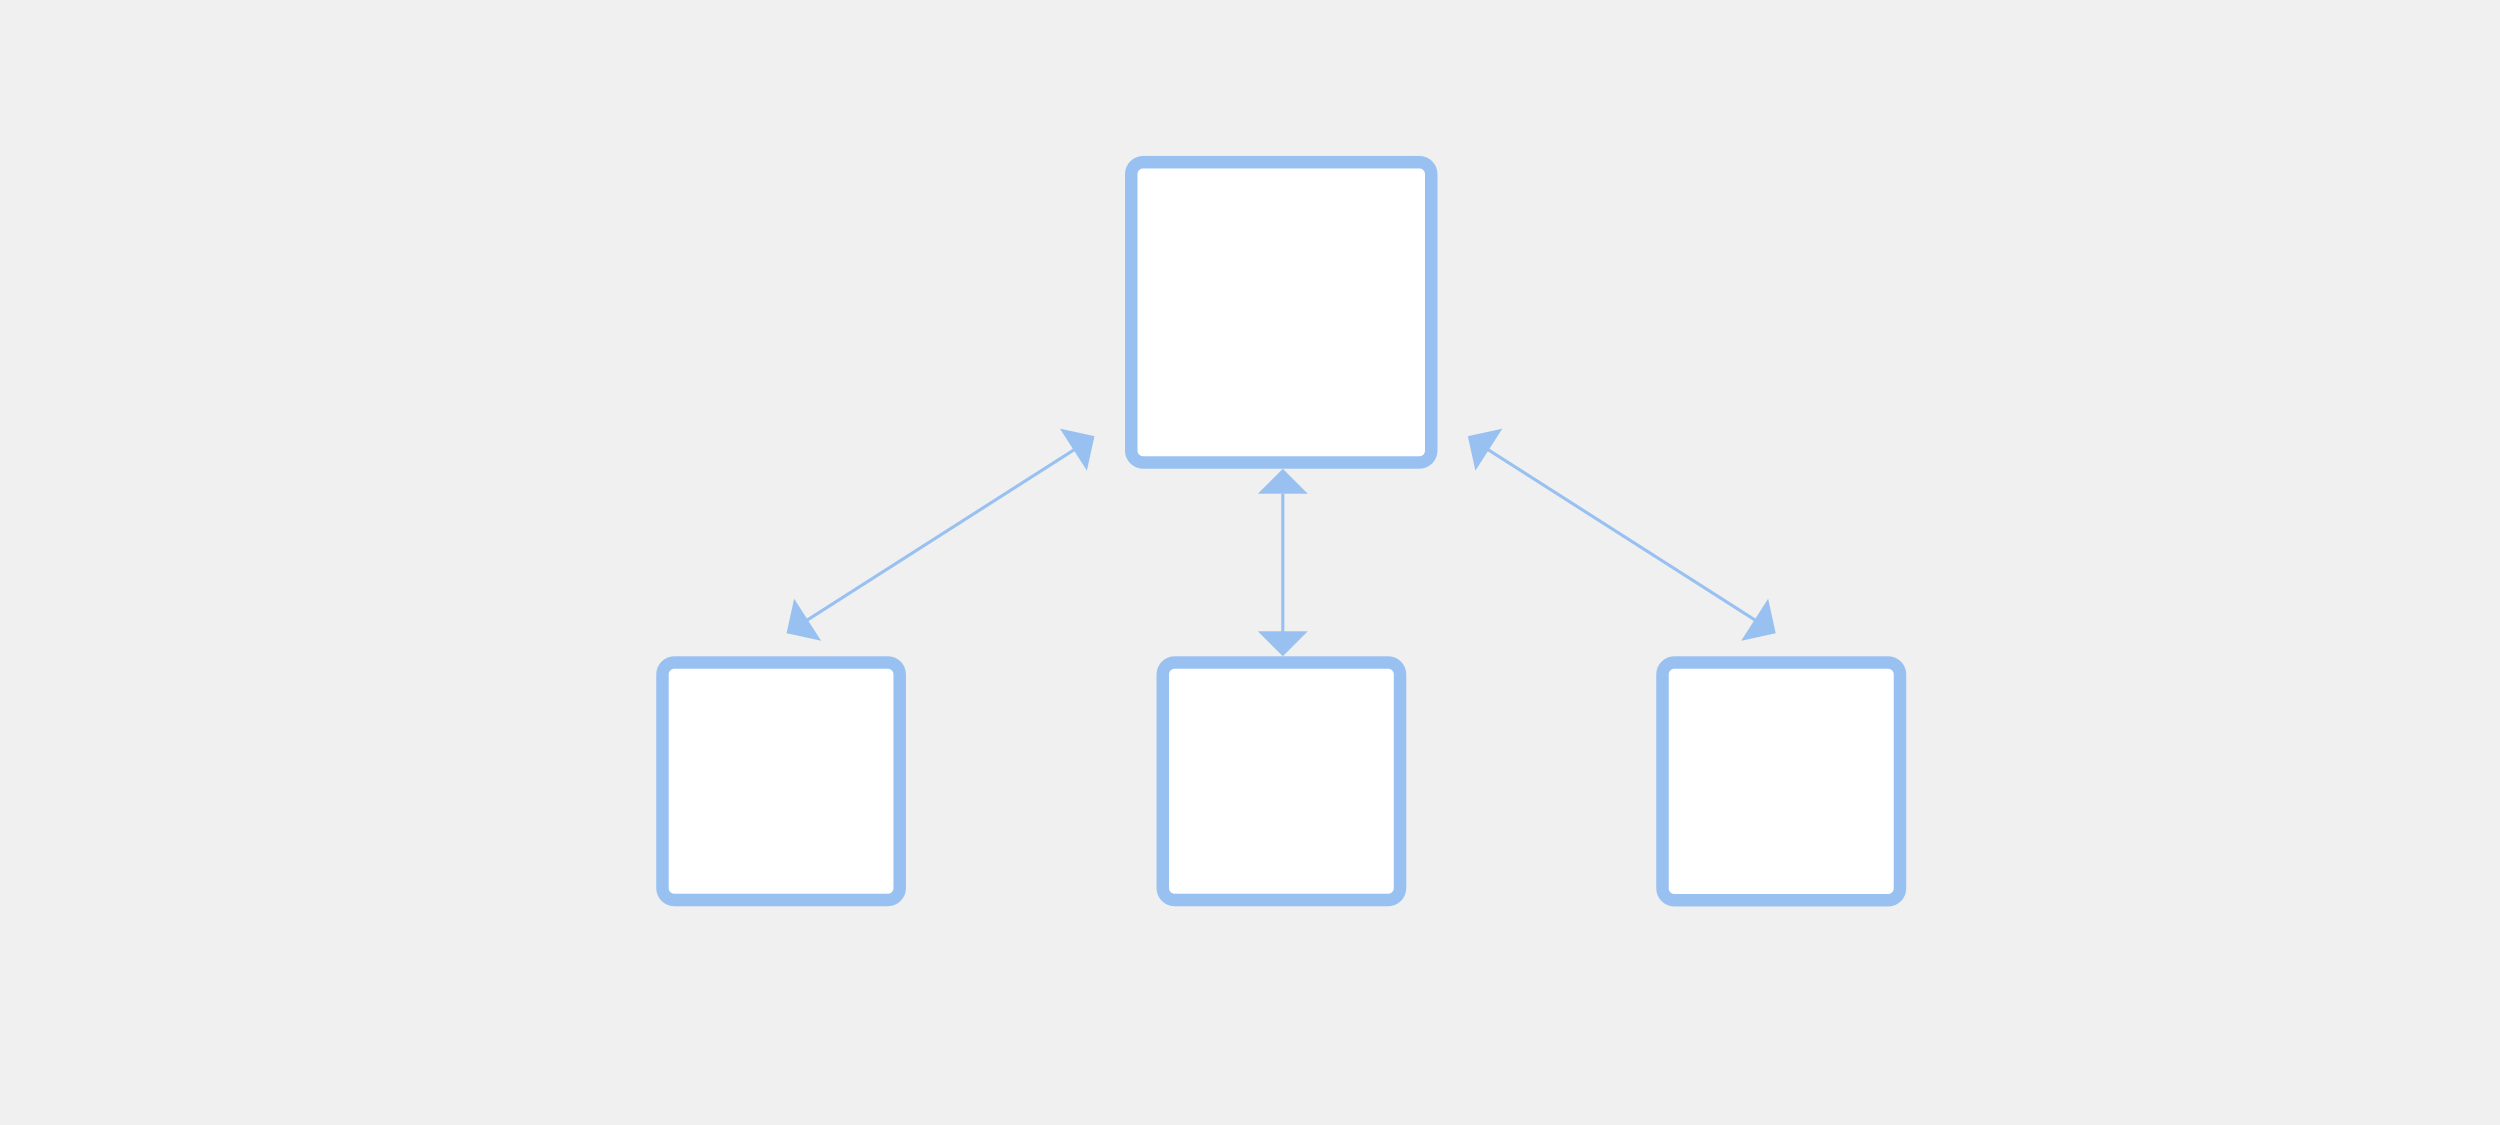
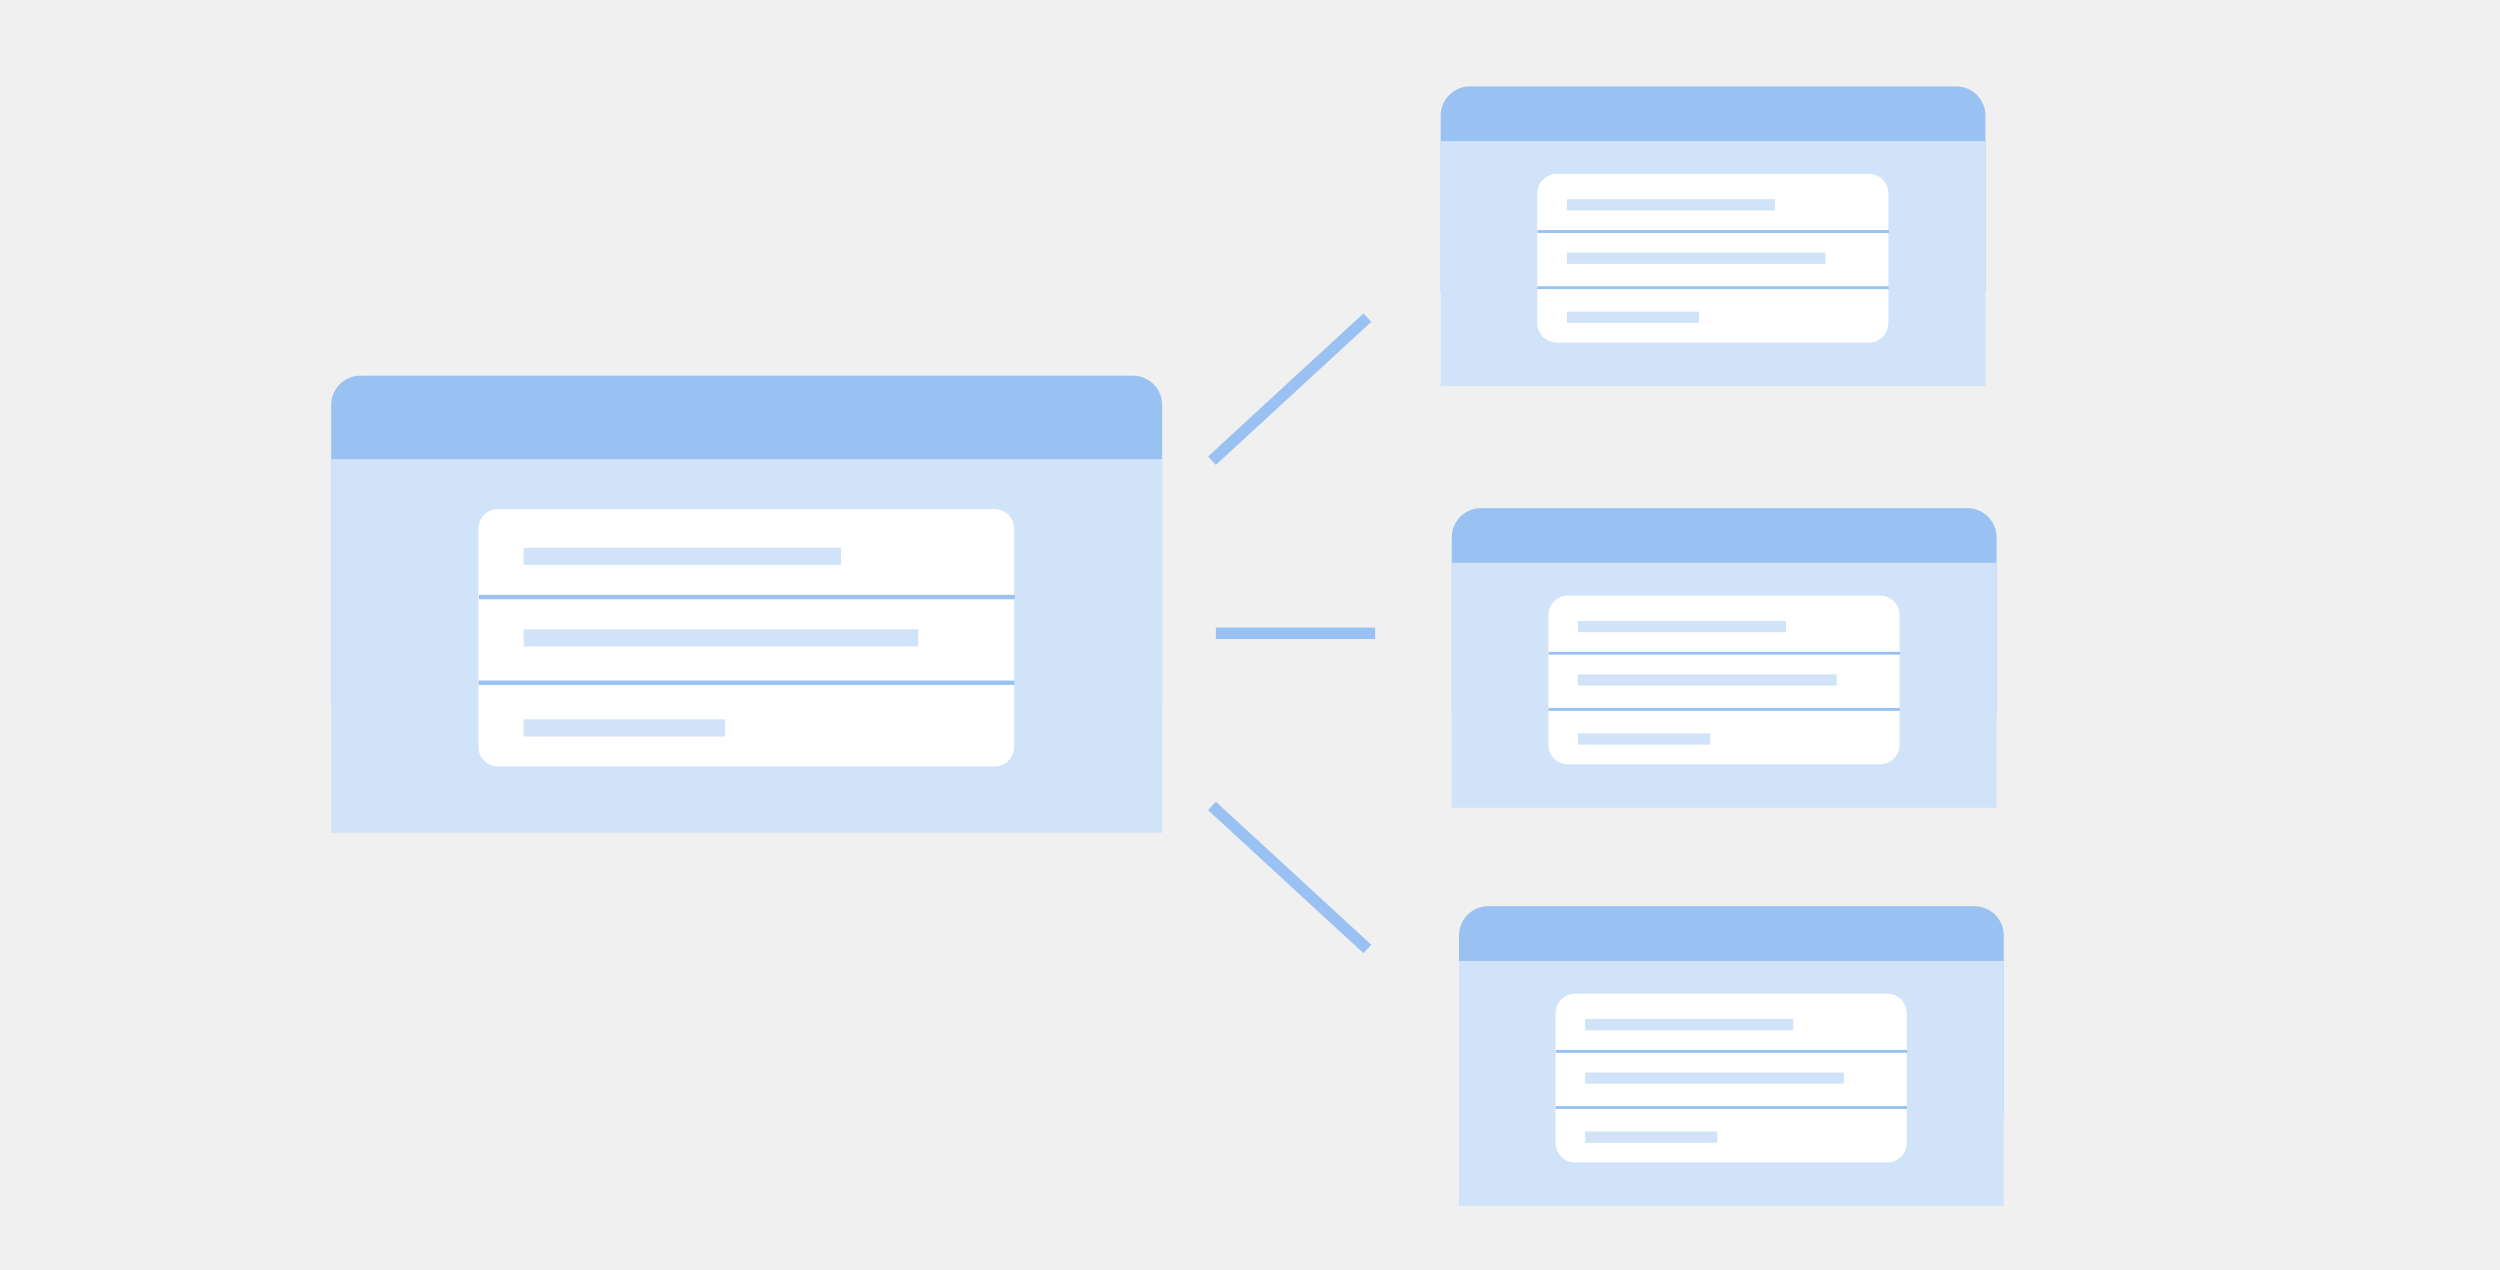
- <svg xmlns="http://www.w3.org/2000/svg" width="800" height="360" viewBox="0 0 211.667 95.25" version="1.1" id="svg1754">
-   <defs id="defs1751" />
-   <g id="layer1" transform="translate(3.1876905e-7,-142.875)">
-     <g id="g1591" style="display:inline" transform="matrix(0.2645833,0,0,0.2645833,105.7579,14.1912)">
-       <g id="g1542" style="display:none">
-         <g style="display:inline;fill:#000000;enable-background:new" transform="matrix(7.991171,0,0,8.003641,-167.7909,-4846.078)" id="g1530" />
-         <rect style="display:inline;overflow:visible;visibility:visible;fill:#1c71d8;fill-opacity:1;fill-rule:nonzero;stroke:none;stroke-width:0.5;marker:none;enable-background:accumulate" id="rect1532" width="128" height="128" x="9.2651362e-08" y="172" />
-         <g id="g1534" style="fill:none;fill-opacity:0.251;stroke:#a579b3;stroke-opacity:1" transform="translate(-24,24)" />
-         <g id="g1536" style="fill:none;fill-opacity:0.251;stroke:#a579b3;stroke-opacity:1" transform="translate(-24,24)" />
-         <text xml:space="preserve" style="font-style:normal;font-variant:normal;font-weight:bold;font-stretch:normal;font-size:15.61px;line-height:125%;font-family:Cantarell;-inkscape-font-specification:'Cantarell, Bold';text-align:start;writing-mode:lr-tb;text-anchor:start;display:inline;fill:#98c1f1;fill-opacity:1;stroke:none;stroke-width:1.298;enable-background:new" x="-0.987" y="161.481" id="text1540">
-           <tspan style="font-size:15.61px;fill:#98c1f1;stroke-width:1.298" id="tspan1538" x="-0.987" y="161.481">Blueprint</tspan>
-         </text>
-       </g>
-       <g id="g1554" style="display:none">
-         <circle cx="64" cy="236" r="59.504" id="circle1544" style="display:inline;opacity:0.1;vector-effect:none;fill:none;fill-opacity:1;stroke:#ffffff;stroke-width:0.99;stroke-linecap:butt;stroke-linejoin:miter;stroke-miterlimit:4;stroke-dasharray:0.99, 0.99;stroke-dashoffset:0;stroke-opacity:1;marker:none;marker-start:none;marker-mid:none;marker-end:none;paint-order:normal;enable-background:new" />
-         <rect ry="7.929" rx="8.701" y="180.495" x="20.495" height="111.01" width="87.01" id="rect1546" style="display:inline;opacity:0.1;vector-effect:none;fill:none;fill-opacity:1;stroke:#ffffff;stroke-width:0.99;stroke-linecap:butt;stroke-linejoin:miter;stroke-miterlimit:4;stroke-dasharray:0.99, 0.99;stroke-dashoffset:0;stroke-opacity:1;marker:none;marker-start:none;marker-mid:none;marker-end:none;paint-order:normal;enable-background:new" />
-         <rect ry="7.924" rx="7.924" y="184.495" x="12.495" height="103.01" width="103.01" id="rect1548" style="display:inline;opacity:0.1;vector-effect:none;fill:none;fill-opacity:1;stroke:#ffffff;stroke-width:0.99;stroke-linecap:butt;stroke-linejoin:miter;stroke-miterlimit:4;stroke-dasharray:0.99, 0.99;stroke-dashoffset:0;stroke-opacity:1;marker:none;marker-start:none;marker-mid:none;marker-end:none;paint-order:normal;enable-background:new" />
-         <rect ry="8.701" rx="7.929" y="200.495" x="8.495" height="87.01" width="111.01" id="rect1550" style="display:inline;opacity:0.1;vector-effect:none;fill:none;fill-opacity:1;stroke:#ffffff;stroke-width:0.99;stroke-linecap:butt;stroke-linejoin:miter;stroke-miterlimit:4;stroke-dasharray:0.99, 0.99;stroke-dashoffset:0;stroke-opacity:1;marker:none;marker-start:none;marker-mid:none;marker-end:none;paint-order:normal;enable-background:new" />
-         <path id="path1552" d="M 2.6203015e-5,289 H 128" style="display:inline;fill:none;stroke:#98c1f1;stroke-width:2;stroke-linecap:butt;stroke-linejoin:miter;stroke-miterlimit:4;stroke-dasharray:none;stroke-opacity:1;enable-background:new" />
-       </g>
-       <g id="g1589" style="display:inline">
-         <rect ry="3.804" rx="3.804" y="698.364" x="-187.725" height="76" width="75.921" id="rect9948" style="color:#000000;display:inline;overflow:visible;visibility:visible;fill:#ffffff;fill-opacity:1;fill-rule:nonzero;stroke:#98c1f1;stroke-width:4;stroke-miterlimit:4;stroke-dasharray:none;stroke-opacity:1;marker:none;enable-background:new" />
-         <rect ry="3.804" rx="3.804" y="698.364" x="-27.626" height="76" width="75.921" id="rect9952" style="color:#000000;display:inline;overflow:visible;visibility:visible;fill:#ffffff;fill-opacity:1;fill-rule:nonzero;stroke:#98c1f1;stroke-width:4;stroke-miterlimit:4;stroke-dasharray:none;stroke-opacity:1;marker:none;enable-background:new" />
-         <rect ry="3.804" rx="3.804" y="698.364" x="132.285" height="76.079" width="76" id="rect9954" style="color:#000000;display:inline;overflow:visible;visibility:visible;fill:#ffffff;fill-opacity:1;fill-rule:nonzero;stroke:#98c1f1;stroke-width:4;stroke-miterlimit:4;stroke-dasharray:none;stroke-opacity:1;marker:none;enable-background:new" />
-         <path id="path9960" style="opacity:1;fill:#98c1f1;fill-opacity:1;stroke:none;stroke-width:1;stroke-miterlimit:4;stroke-dasharray:none;stroke-opacity:1;stop-color:#000000" d="m -145.594,677.945 -2.414,11.053 11.053,2.414 z" />
-         <path id="path9962" style="fill:none;fill-opacity:1;stroke:#98c1f1;stroke-width:1;stroke-miterlimit:4;stroke-dasharray:none;stroke-opacity:1;stop-color:#000000" d="m 10.785,689.364 v -45" />
-         <path id="path9964" style="fill:#98c1f1;fill-opacity:1;stroke:none;stroke-width:1;stroke-miterlimit:4;stroke-dasharray:none;stroke-opacity:1;stop-color:#000000" d="m 18.785,688.364 -8,8 -8,-8 z" />
-         <path id="path9966" style="fill:#98c1f1;fill-opacity:1;stroke:none;stroke-width:1;stroke-miterlimit:4;stroke-dasharray:none;stroke-opacity:1;stop-color:#000000" d="m 18.785,644.364 -8,-8 -8,8 z" />
-         <rect ry="3.804" rx="3.804" y="538.265" x="-37.715" height="96.099" width="96" id="rect9976" style="color:#000000;display:inline;overflow:visible;visibility:visible;fill:#ffffff;fill-opacity:1;fill-rule:nonzero;stroke:#98c1f1;stroke-width:4;stroke-miterlimit:4;stroke-dasharray:none;stroke-opacity:1;marker:none;enable-background:new" />
-         <path id="path9988" style="fill:none;fill-opacity:1;stroke:#98c1f1;stroke-width:1;stroke-miterlimit:4;stroke-dasharray:none;stroke-opacity:1;stop-color:#000000" d="m -147.578,688.727 97.497,-62.225" />
-         <path id="path11374" style="opacity:1;fill:#98c1f1;fill-opacity:1;stroke:none;stroke-width:1;stroke-miterlimit:4;stroke-dasharray:none;stroke-opacity:1;stop-color:#000000" d="m -51.908,636.99 2.414,-11.053 -11.053,-2.414 z" />
-         <path id="path11707" style="opacity:1;fill:#98c1f1;fill-opacity:1;stroke:none;stroke-width:1;stroke-miterlimit:4;stroke-dasharray:none;stroke-opacity:1;stop-color:#000000" d="m 166.092,677.945 2.414,11.053 -11.053,2.414 z" />
-         <path id="path11709" style="fill:none;fill-opacity:1;stroke:#98c1f1;stroke-width:1;stroke-miterlimit:4;stroke-dasharray:none;stroke-opacity:1;stop-color:#000000" d="M 168.077,688.727 70.58,626.502" />
-         <path id="path11711" style="opacity:1;fill:#98c1f1;fill-opacity:1;stroke:none;stroke-width:1;stroke-miterlimit:4;stroke-dasharray:none;stroke-opacity:1;stop-color:#000000" d="m 72.406,636.99 -2.414,-11.053 11.053,-2.414 z" />
+ <svg xmlns="http://www.w3.org/2000/svg" height="520" width="1024" version="1.1" id="svg22">
+   <defs id="defs26">
+     <marker style="overflow:visible" id="TriangleInS" refX="0" refY="0" orient="auto">
+       <path transform="scale(-0.2)" style="fill:context-stroke;fill-rule:evenodd;stroke:context-stroke;stroke-width:1pt" d="M 5.77,0 -2.88,5 V -5 Z" id="path12097" />
+     </marker>
+     <marker style="overflow:visible" id="TriangleOutM" refX="0" refY="0" orient="auto">
+       <path transform="scale(0.4)" style="fill:context-stroke;fill-rule:evenodd;stroke:context-stroke;stroke-width:1pt" d="M 5.77,0 -2.88,5 V -5 Z" id="path12103" />
+     </marker>
+     <marker style="overflow:visible" id="TriangleInM" refX="0" refY="0" orient="auto">
+       <path transform="scale(-0.4)" style="fill:context-stroke;fill-rule:evenodd;stroke:context-stroke;stroke-width:1pt" d="M 5.77,0 -2.88,5 V -5 Z" id="path12094" />
+     </marker>
+     <marker style="overflow:visible" id="Arrow2Mstart" refX="0" refY="0" orient="auto">
+       <path transform="scale(0.6)" d="M 8.719,4.034 -2.207,0.016 8.719,-4.002 c -1.745,2.372 -1.735,5.617 -6e-7,8.035 z" style="fill:context-stroke;fill-rule:evenodd;stroke:context-stroke;stroke-width:0.625;stroke-linejoin:round" id="path11982" />
+     </marker>
+   </defs>
+   <rect style="fill:#99c1f1;fill-opacity:1;stroke:none;stroke-width:30.634;stroke-linecap:round;stroke-dashoffset:26.4" width="340.382" height="144.664" x="135.637" y="153.878" ry="12" rx="12" id="rect28826" />
+   <path style="fill:#d1e3f9;fill-opacity:1;stroke:none;stroke-width:34.473;stroke-linecap:round;stroke-dashoffset:26.4" d="M 135.637,188.068 H 476.019 V 341.089 H 135.637 Z" id="path28828" />
+   <g id="g29047" transform="matrix(0.7200421,0,0,0.7200421,46.61739,-218.4478)">
+     <g id="g870" transform="matrix(2.439748,0,0,2.439748,79.42158,375.9182)">
+       <rect width="124.898" height="60.008" x="52.472" y="88.976" rx="4.555" ry="4.555" fill="#ffffff" style="stroke-width:1" id="rect861" />
+       <path d="M 177.529,109.483 H 52.574 M 177.472,129.458 H 52.514" fill="none" stroke="#99c1f1" stroke-width="1.017" id="path863" />
+       <path fill="#99c1f1" style="fill:#d1e3f9;fill-opacity:1;stroke-width:1" d="m 63.002,97.99 h 73.999 v 3.999 H 63.002 Z m 0,19 h 92.001 v 3.999 H 63.002 Z m 0,20.999 H 110 v 3.999 H 63.002 Z" id="path865" />
+     </g>
+   </g>
+   <rect style="fill:#99c1f1;fill-opacity:1;stroke:none;stroke-width:20.083;stroke-linecap:round;stroke-dashoffset:26.4" width="223.146" height="94.838" x="590.094" y="35.378" ry="12" rx="12" id="rect29049" />
+   <path style="fill:#d1e3f9;fill-opacity:1;stroke:none;stroke-width:22.6;stroke-linecap:round;stroke-dashoffset:26.4" d="M 590.094,57.792 H 813.24 V 158.109 H 590.094 Z" id="path29051" />
+   <g id="g29061" transform="matrix(0.4720403,0,0,0.4720403,531.7352,-208.7087)">
+     <g id="g29059" transform="matrix(2.439748,0,0,2.439748,79.42158,375.9182)">
+       <rect width="124.898" height="60.008" x="52.472" y="88.976" rx="6.948" ry="6.948" fill="#ffffff" style="stroke-width:1" id="rect29053" />
+       <path d="M 177.529,109.483 H 52.574 M 177.472,129.458 H 52.514" fill="none" stroke="#99c1f1" stroke-width="1.017" id="path29055" />
+       <path fill="#99c1f1" style="fill:#d1e3f9;fill-opacity:1;stroke-width:1" d="m 63.002,97.99 h 73.999 v 3.999 H 63.002 Z m 0,19 h 92.001 v 3.999 H 63.002 Z m 0,20.999 H 110 v 3.999 H 63.002 Z" id="path29057" />
+     </g>
+   </g>
+   <rect style="fill:#99c1f1;fill-opacity:1;stroke:none;stroke-width:20.083;stroke-linecap:round;stroke-dashoffset:26.4" width="223.146" height="94.838" x="594.653" y="208.12" ry="12" rx="12" id="rect29063" />
+   <path style="fill:#d1e3f9;fill-opacity:1;stroke:none;stroke-width:22.6;stroke-linecap:round;stroke-dashoffset:26.4" d="M 594.653,230.535 H 817.798 V 330.851 H 594.653 Z" id="path29065" />
+   <g id="g29075" transform="matrix(0.4720403,0,0,0.4720403,536.2938,-35.96654)">
+     <g id="g29073" transform="matrix(2.439748,0,0,2.439748,79.42158,375.9182)">
+       <rect width="124.898" height="60.008" x="52.472" y="88.976" rx="6.948" ry="6.948" fill="#ffffff" style="stroke-width:1" id="rect29067" />
+       <path d="M 177.529,109.483 H 52.574 M 177.472,129.458 H 52.514" fill="none" stroke="#99c1f1" stroke-width="1.017" id="path29069" />
+       <path fill="#99c1f1" style="fill:#d1e3f9;fill-opacity:1;stroke-width:1" d="m 63.002,97.99 h 73.999 v 3.999 H 63.002 Z m 0,19 h 92.001 v 3.999 H 63.002 Z m 0,20.999 H 110 v 3.999 H 63.002 Z" id="path29071" />
+     </g>
+   </g>
+   <g id="g29098" transform="translate(76,-420)">
+     <rect style="fill:#99c1f1;fill-opacity:1;stroke:none;stroke-width:20.083;stroke-linecap:round;stroke-dashoffset:26.4" width="223.146" height="94.838" x="521.602" y="791.191" ry="12" rx="12" id="rect29077" />
+     <path style="fill:#d1e3f9;fill-opacity:1;stroke:none;stroke-width:22.6;stroke-linecap:round;stroke-dashoffset:26.4" d="M 521.602,813.605 H 744.748 V 913.921 H 521.602 Z" id="path29079" />
+     <g id="g29089" transform="matrix(0.4720403,0,0,0.4720403,463.243,547.1038)">
+       <g id="g29087" transform="matrix(2.439748,0,0,2.439748,79.42158,375.9182)">
+         <rect width="124.898" height="60.008" x="52.472" y="88.976" rx="6.948" ry="6.948" fill="#ffffff" style="stroke-width:1" id="rect29081" />
+         <path d="M 177.529,109.483 H 52.574 M 177.472,129.458 H 52.514" fill="none" stroke="#99c1f1" stroke-width="1.017" id="path29083" />
+         <path fill="#99c1f1" style="fill:#d1e3f9;fill-opacity:1;stroke-width:1" d="m 63.002,97.99 h 73.999 v 3.999 H 63.002 Z m 0,19 h 92.001 v 3.999 H 63.002 Z m 0,20.999 H 110 v 3.999 H 63.002 Z" id="path29085" />
      </g>
    </g>
  </g>
+   <path style="fill:#99c1f1;fill-opacity:1;stroke:#99c1f1;stroke-width:4.7;stroke-linecap:butt;stroke-linejoin:miter;stroke-miterlimit:4;stroke-dasharray:none;stroke-opacity:1" d="m 496.422,188.691 63.637,-58.582" id="path29133" />
+   <path style="fill:#99c1f1;fill-opacity:1;stroke:#99c1f1;stroke-width:4.7;stroke-linecap:butt;stroke-linejoin:miter;stroke-miterlimit:4;stroke-dasharray:none;stroke-opacity:1" d="m 496.422,330.109 63.637,58.582" id="path35827" />
+   <path style="fill:none;stroke:#99c1f1;stroke-width:4.7;stroke-linecap:butt;stroke-linejoin:miter;stroke-miterlimit:4;stroke-dasharray:none;stroke-opacity:1" d="m 498.02,259.4 h 65.219" id="path35862" />
</svg>
